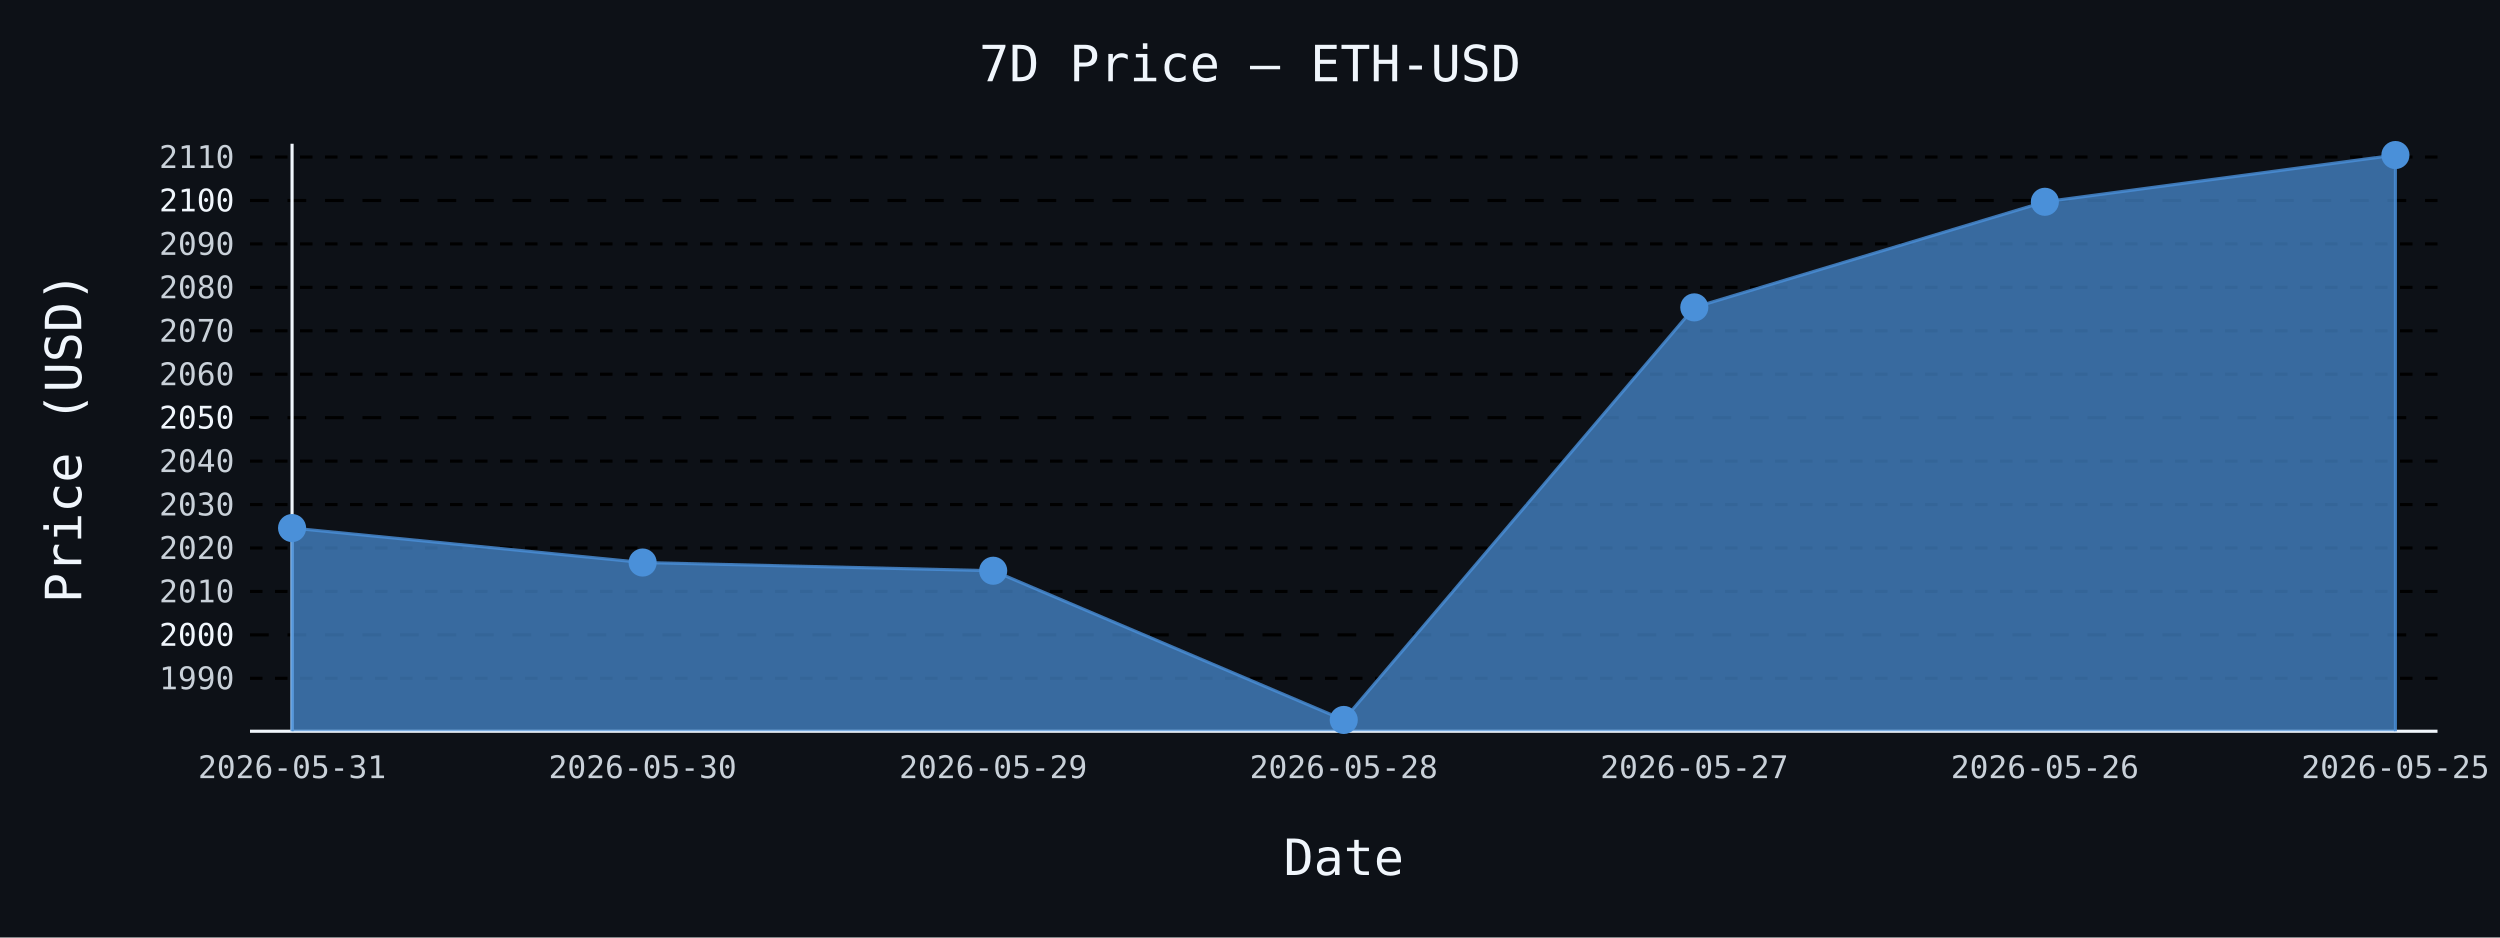
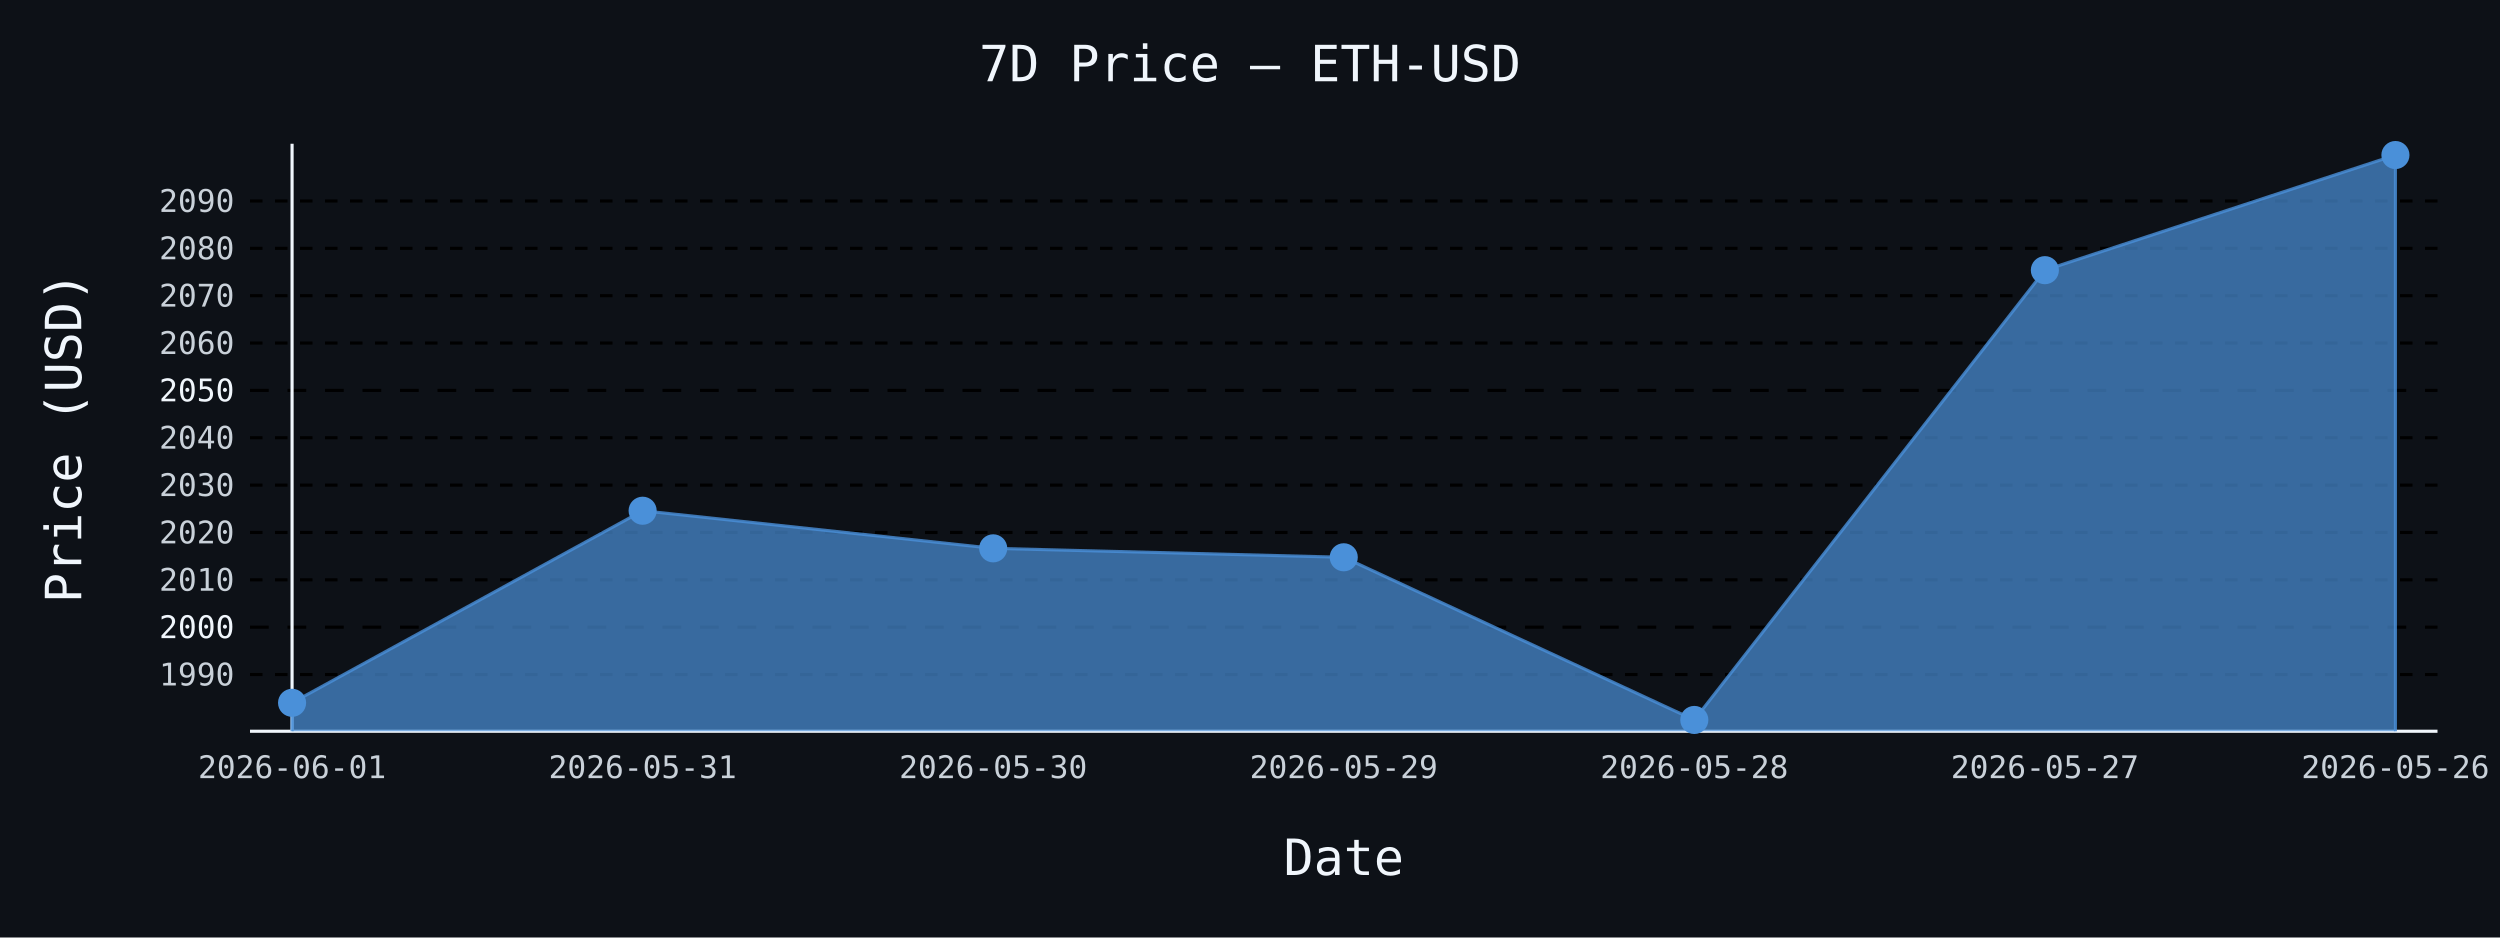
- <svg xmlns="http://www.w3.org/2000/svg" id="chart-18697a28-097b-4481-928a-7b8925ef1ebf" class="pygal-chart" viewBox="0 0 800 300">
+ <svg xmlns="http://www.w3.org/2000/svg" id="chart-a82759ed-cb92-4df0-931e-199afad63d3e" class="pygal-chart" viewBox="0 0 800 300">
  <defs>
-     <style type="text/css">#chart-18697a28-097b-4481-928a-7b8925ef1ebf{-webkit-user-select:none;-webkit-font-smoothing:antialiased;font-family:monospace}#chart-18697a28-097b-4481-928a-7b8925ef1ebf .title{font-family:monospace;font-size:16px}#chart-18697a28-097b-4481-928a-7b8925ef1ebf .legends .legend text{font-family:monospace;font-size:14px}#chart-18697a28-097b-4481-928a-7b8925ef1ebf .axis text{font-family:monospace;font-size:10px}#chart-18697a28-097b-4481-928a-7b8925ef1ebf .axis text.major{font-family:monospace;font-size:10px}#chart-18697a28-097b-4481-928a-7b8925ef1ebf .text-overlay text.value{font-family:monospace;font-size:16px}#chart-18697a28-097b-4481-928a-7b8925ef1ebf .text-overlay text.label{font-family:monospace;font-size:10px}#chart-18697a28-097b-4481-928a-7b8925ef1ebf .tooltip{font-family:monospace;font-size:14px}#chart-18697a28-097b-4481-928a-7b8925ef1ebf text.no_data{font-family:monospace;font-size:64px}
- #chart-18697a28-097b-4481-928a-7b8925ef1ebf{background-color:#0d1117}#chart-18697a28-097b-4481-928a-7b8925ef1ebf path,#chart-18697a28-097b-4481-928a-7b8925ef1ebf line,#chart-18697a28-097b-4481-928a-7b8925ef1ebf rect,#chart-18697a28-097b-4481-928a-7b8925ef1ebf circle{-webkit-transition:150ms;-moz-transition:150ms;transition:150ms}#chart-18697a28-097b-4481-928a-7b8925ef1ebf .graph &gt; .background{fill:#0d1117}#chart-18697a28-097b-4481-928a-7b8925ef1ebf .plot &gt; .background{fill:#0d1117}#chart-18697a28-097b-4481-928a-7b8925ef1ebf .graph{fill:#c9d1d9}#chart-18697a28-097b-4481-928a-7b8925ef1ebf text.no_data{fill:#f0f6fc}#chart-18697a28-097b-4481-928a-7b8925ef1ebf .title{fill:#f0f6fc}#chart-18697a28-097b-4481-928a-7b8925ef1ebf .legends .legend text{fill:#c9d1d9}#chart-18697a28-097b-4481-928a-7b8925ef1ebf .legends .legend:hover text{fill:#f0f6fc}#chart-18697a28-097b-4481-928a-7b8925ef1ebf .axis .line{stroke:#f0f6fc}#chart-18697a28-097b-4481-928a-7b8925ef1ebf .axis .guide.line{stroke:#8b949e}#chart-18697a28-097b-4481-928a-7b8925ef1ebf .axis .major.line{stroke:#c9d1d9}#chart-18697a28-097b-4481-928a-7b8925ef1ebf .axis text.major{fill:#f0f6fc}#chart-18697a28-097b-4481-928a-7b8925ef1ebf .axis.y .guides:hover .guide.line,#chart-18697a28-097b-4481-928a-7b8925ef1ebf .line-graph .axis.x .guides:hover .guide.line,#chart-18697a28-097b-4481-928a-7b8925ef1ebf .stackedline-graph .axis.x .guides:hover .guide.line,#chart-18697a28-097b-4481-928a-7b8925ef1ebf .xy-graph .axis.x .guides:hover .guide.line{stroke:#f0f6fc}#chart-18697a28-097b-4481-928a-7b8925ef1ebf .axis .guides:hover text{fill:#f0f6fc}#chart-18697a28-097b-4481-928a-7b8925ef1ebf .reactive{fill-opacity:.7;stroke-opacity:.8;stroke-width:1}#chart-18697a28-097b-4481-928a-7b8925ef1ebf .ci{stroke:#c9d1d9}#chart-18697a28-097b-4481-928a-7b8925ef1ebf .reactive.active,#chart-18697a28-097b-4481-928a-7b8925ef1ebf .active .reactive{fill-opacity:.8;stroke-opacity:.9;stroke-width:4}#chart-18697a28-097b-4481-928a-7b8925ef1ebf .ci .reactive.active{stroke-width:1.5}#chart-18697a28-097b-4481-928a-7b8925ef1ebf .series text{fill:#f0f6fc}#chart-18697a28-097b-4481-928a-7b8925ef1ebf .tooltip rect{fill:#0d1117;stroke:#f0f6fc;-webkit-transition:opacity 150ms;-moz-transition:opacity 150ms;transition:opacity 150ms}#chart-18697a28-097b-4481-928a-7b8925ef1ebf .tooltip .label{fill:#c9d1d9}#chart-18697a28-097b-4481-928a-7b8925ef1ebf .tooltip .label{fill:#c9d1d9}#chart-18697a28-097b-4481-928a-7b8925ef1ebf .tooltip .legend{font-size:.8em;fill:#8b949e}#chart-18697a28-097b-4481-928a-7b8925ef1ebf .tooltip .x_label{font-size:.6em;fill:#f0f6fc}#chart-18697a28-097b-4481-928a-7b8925ef1ebf .tooltip .xlink{font-size:.5em;text-decoration:underline}#chart-18697a28-097b-4481-928a-7b8925ef1ebf .tooltip .value{font-size:1.5em}#chart-18697a28-097b-4481-928a-7b8925ef1ebf .bound{font-size:.5em}#chart-18697a28-097b-4481-928a-7b8925ef1ebf .max-value{font-size:.75em;fill:#8b949e}#chart-18697a28-097b-4481-928a-7b8925ef1ebf .map-element{fill:#0d1117;stroke:#8b949e !important}#chart-18697a28-097b-4481-928a-7b8925ef1ebf .map-element .reactive{fill-opacity:inherit;stroke-opacity:inherit}#chart-18697a28-097b-4481-928a-7b8925ef1ebf .color-0,#chart-18697a28-097b-4481-928a-7b8925ef1ebf .color-0 a:visited{stroke:#4a90d9;fill:#4a90d9}#chart-18697a28-097b-4481-928a-7b8925ef1ebf .text-overlay .color-0 text{fill:black}
- #chart-18697a28-097b-4481-928a-7b8925ef1ebf text.no_data{text-anchor:middle}#chart-18697a28-097b-4481-928a-7b8925ef1ebf .guide.line{fill:none}#chart-18697a28-097b-4481-928a-7b8925ef1ebf .centered{text-anchor:middle}#chart-18697a28-097b-4481-928a-7b8925ef1ebf .title{text-anchor:middle}#chart-18697a28-097b-4481-928a-7b8925ef1ebf .legends .legend text{fill-opacity:1}#chart-18697a28-097b-4481-928a-7b8925ef1ebf .axis.x text{text-anchor:middle}#chart-18697a28-097b-4481-928a-7b8925ef1ebf .axis.x:not(.web) text[transform]{text-anchor:start}#chart-18697a28-097b-4481-928a-7b8925ef1ebf .axis.x:not(.web) text[transform].backwards{text-anchor:end}#chart-18697a28-097b-4481-928a-7b8925ef1ebf .axis.y text{text-anchor:end}#chart-18697a28-097b-4481-928a-7b8925ef1ebf .axis.y text[transform].backwards{text-anchor:start}#chart-18697a28-097b-4481-928a-7b8925ef1ebf .axis.y2 text{text-anchor:start}#chart-18697a28-097b-4481-928a-7b8925ef1ebf .axis.y2 text[transform].backwards{text-anchor:end}#chart-18697a28-097b-4481-928a-7b8925ef1ebf .axis .guide.line{stroke-dasharray:4,4;stroke:black}#chart-18697a28-097b-4481-928a-7b8925ef1ebf .axis .major.guide.line{stroke-dasharray:6,6;stroke:black}#chart-18697a28-097b-4481-928a-7b8925ef1ebf .horizontal .axis.y .guide.line,#chart-18697a28-097b-4481-928a-7b8925ef1ebf .horizontal .axis.y2 .guide.line,#chart-18697a28-097b-4481-928a-7b8925ef1ebf .vertical .axis.x .guide.line{opacity:0}#chart-18697a28-097b-4481-928a-7b8925ef1ebf .horizontal .axis.always_show .guide.line,#chart-18697a28-097b-4481-928a-7b8925ef1ebf .vertical .axis.always_show .guide.line{opacity:1 !important}#chart-18697a28-097b-4481-928a-7b8925ef1ebf .axis.y .guides:hover .guide.line,#chart-18697a28-097b-4481-928a-7b8925ef1ebf .axis.y2 .guides:hover .guide.line,#chart-18697a28-097b-4481-928a-7b8925ef1ebf .axis.x .guides:hover .guide.line{opacity:1}#chart-18697a28-097b-4481-928a-7b8925ef1ebf .axis .guides:hover text{opacity:1}#chart-18697a28-097b-4481-928a-7b8925ef1ebf .nofill{fill:none}#chart-18697a28-097b-4481-928a-7b8925ef1ebf .subtle-fill{fill-opacity:.2}#chart-18697a28-097b-4481-928a-7b8925ef1ebf .dot{stroke-width:1px;fill-opacity:1;stroke-opacity:1}#chart-18697a28-097b-4481-928a-7b8925ef1ebf .dot.active{stroke-width:5px}#chart-18697a28-097b-4481-928a-7b8925ef1ebf .dot.negative{fill:transparent}#chart-18697a28-097b-4481-928a-7b8925ef1ebf text,#chart-18697a28-097b-4481-928a-7b8925ef1ebf tspan{stroke:none !important}#chart-18697a28-097b-4481-928a-7b8925ef1ebf .series text.active{opacity:1}#chart-18697a28-097b-4481-928a-7b8925ef1ebf .tooltip rect{fill-opacity:.95;stroke-width:.5}#chart-18697a28-097b-4481-928a-7b8925ef1ebf .tooltip text{fill-opacity:1}#chart-18697a28-097b-4481-928a-7b8925ef1ebf .showable{visibility:hidden}#chart-18697a28-097b-4481-928a-7b8925ef1ebf .showable.shown{visibility:visible}#chart-18697a28-097b-4481-928a-7b8925ef1ebf .gauge-background{fill:rgba(229,229,229,1);stroke:none}#chart-18697a28-097b-4481-928a-7b8925ef1ebf .bg-lines{stroke:#0d1117;stroke-width:2px}</style>
+     <style type="text/css">#chart-a82759ed-cb92-4df0-931e-199afad63d3e{-webkit-user-select:none;-webkit-font-smoothing:antialiased;font-family:monospace}#chart-a82759ed-cb92-4df0-931e-199afad63d3e .title{font-family:monospace;font-size:16px}#chart-a82759ed-cb92-4df0-931e-199afad63d3e .legends .legend text{font-family:monospace;font-size:14px}#chart-a82759ed-cb92-4df0-931e-199afad63d3e .axis text{font-family:monospace;font-size:10px}#chart-a82759ed-cb92-4df0-931e-199afad63d3e .axis text.major{font-family:monospace;font-size:10px}#chart-a82759ed-cb92-4df0-931e-199afad63d3e .text-overlay text.value{font-family:monospace;font-size:16px}#chart-a82759ed-cb92-4df0-931e-199afad63d3e .text-overlay text.label{font-family:monospace;font-size:10px}#chart-a82759ed-cb92-4df0-931e-199afad63d3e .tooltip{font-family:monospace;font-size:14px}#chart-a82759ed-cb92-4df0-931e-199afad63d3e text.no_data{font-family:monospace;font-size:64px}
+ #chart-a82759ed-cb92-4df0-931e-199afad63d3e{background-color:#0d1117}#chart-a82759ed-cb92-4df0-931e-199afad63d3e path,#chart-a82759ed-cb92-4df0-931e-199afad63d3e line,#chart-a82759ed-cb92-4df0-931e-199afad63d3e rect,#chart-a82759ed-cb92-4df0-931e-199afad63d3e circle{-webkit-transition:150ms;-moz-transition:150ms;transition:150ms}#chart-a82759ed-cb92-4df0-931e-199afad63d3e .graph &gt; .background{fill:#0d1117}#chart-a82759ed-cb92-4df0-931e-199afad63d3e .plot &gt; .background{fill:#0d1117}#chart-a82759ed-cb92-4df0-931e-199afad63d3e .graph{fill:#c9d1d9}#chart-a82759ed-cb92-4df0-931e-199afad63d3e text.no_data{fill:#f0f6fc}#chart-a82759ed-cb92-4df0-931e-199afad63d3e .title{fill:#f0f6fc}#chart-a82759ed-cb92-4df0-931e-199afad63d3e .legends .legend text{fill:#c9d1d9}#chart-a82759ed-cb92-4df0-931e-199afad63d3e .legends .legend:hover text{fill:#f0f6fc}#chart-a82759ed-cb92-4df0-931e-199afad63d3e .axis .line{stroke:#f0f6fc}#chart-a82759ed-cb92-4df0-931e-199afad63d3e .axis .guide.line{stroke:#8b949e}#chart-a82759ed-cb92-4df0-931e-199afad63d3e .axis .major.line{stroke:#c9d1d9}#chart-a82759ed-cb92-4df0-931e-199afad63d3e .axis text.major{fill:#f0f6fc}#chart-a82759ed-cb92-4df0-931e-199afad63d3e .axis.y .guides:hover .guide.line,#chart-a82759ed-cb92-4df0-931e-199afad63d3e .line-graph .axis.x .guides:hover .guide.line,#chart-a82759ed-cb92-4df0-931e-199afad63d3e .stackedline-graph .axis.x .guides:hover .guide.line,#chart-a82759ed-cb92-4df0-931e-199afad63d3e .xy-graph .axis.x .guides:hover .guide.line{stroke:#f0f6fc}#chart-a82759ed-cb92-4df0-931e-199afad63d3e .axis .guides:hover text{fill:#f0f6fc}#chart-a82759ed-cb92-4df0-931e-199afad63d3e .reactive{fill-opacity:.7;stroke-opacity:.8;stroke-width:1}#chart-a82759ed-cb92-4df0-931e-199afad63d3e .ci{stroke:#c9d1d9}#chart-a82759ed-cb92-4df0-931e-199afad63d3e .reactive.active,#chart-a82759ed-cb92-4df0-931e-199afad63d3e .active .reactive{fill-opacity:.8;stroke-opacity:.9;stroke-width:4}#chart-a82759ed-cb92-4df0-931e-199afad63d3e .ci .reactive.active{stroke-width:1.5}#chart-a82759ed-cb92-4df0-931e-199afad63d3e .series text{fill:#f0f6fc}#chart-a82759ed-cb92-4df0-931e-199afad63d3e .tooltip rect{fill:#0d1117;stroke:#f0f6fc;-webkit-transition:opacity 150ms;-moz-transition:opacity 150ms;transition:opacity 150ms}#chart-a82759ed-cb92-4df0-931e-199afad63d3e .tooltip .label{fill:#c9d1d9}#chart-a82759ed-cb92-4df0-931e-199afad63d3e .tooltip .label{fill:#c9d1d9}#chart-a82759ed-cb92-4df0-931e-199afad63d3e .tooltip .legend{font-size:.8em;fill:#8b949e}#chart-a82759ed-cb92-4df0-931e-199afad63d3e .tooltip .x_label{font-size:.6em;fill:#f0f6fc}#chart-a82759ed-cb92-4df0-931e-199afad63d3e .tooltip .xlink{font-size:.5em;text-decoration:underline}#chart-a82759ed-cb92-4df0-931e-199afad63d3e .tooltip .value{font-size:1.5em}#chart-a82759ed-cb92-4df0-931e-199afad63d3e .bound{font-size:.5em}#chart-a82759ed-cb92-4df0-931e-199afad63d3e .max-value{font-size:.75em;fill:#8b949e}#chart-a82759ed-cb92-4df0-931e-199afad63d3e .map-element{fill:#0d1117;stroke:#8b949e !important}#chart-a82759ed-cb92-4df0-931e-199afad63d3e .map-element .reactive{fill-opacity:inherit;stroke-opacity:inherit}#chart-a82759ed-cb92-4df0-931e-199afad63d3e .color-0,#chart-a82759ed-cb92-4df0-931e-199afad63d3e .color-0 a:visited{stroke:#4a90d9;fill:#4a90d9}#chart-a82759ed-cb92-4df0-931e-199afad63d3e .text-overlay .color-0 text{fill:black}
+ #chart-a82759ed-cb92-4df0-931e-199afad63d3e text.no_data{text-anchor:middle}#chart-a82759ed-cb92-4df0-931e-199afad63d3e .guide.line{fill:none}#chart-a82759ed-cb92-4df0-931e-199afad63d3e .centered{text-anchor:middle}#chart-a82759ed-cb92-4df0-931e-199afad63d3e .title{text-anchor:middle}#chart-a82759ed-cb92-4df0-931e-199afad63d3e .legends .legend text{fill-opacity:1}#chart-a82759ed-cb92-4df0-931e-199afad63d3e .axis.x text{text-anchor:middle}#chart-a82759ed-cb92-4df0-931e-199afad63d3e .axis.x:not(.web) text[transform]{text-anchor:start}#chart-a82759ed-cb92-4df0-931e-199afad63d3e .axis.x:not(.web) text[transform].backwards{text-anchor:end}#chart-a82759ed-cb92-4df0-931e-199afad63d3e .axis.y text{text-anchor:end}#chart-a82759ed-cb92-4df0-931e-199afad63d3e .axis.y text[transform].backwards{text-anchor:start}#chart-a82759ed-cb92-4df0-931e-199afad63d3e .axis.y2 text{text-anchor:start}#chart-a82759ed-cb92-4df0-931e-199afad63d3e .axis.y2 text[transform].backwards{text-anchor:end}#chart-a82759ed-cb92-4df0-931e-199afad63d3e .axis .guide.line{stroke-dasharray:4,4;stroke:black}#chart-a82759ed-cb92-4df0-931e-199afad63d3e .axis .major.guide.line{stroke-dasharray:6,6;stroke:black}#chart-a82759ed-cb92-4df0-931e-199afad63d3e .horizontal .axis.y .guide.line,#chart-a82759ed-cb92-4df0-931e-199afad63d3e .horizontal .axis.y2 .guide.line,#chart-a82759ed-cb92-4df0-931e-199afad63d3e .vertical .axis.x .guide.line{opacity:0}#chart-a82759ed-cb92-4df0-931e-199afad63d3e .horizontal .axis.always_show .guide.line,#chart-a82759ed-cb92-4df0-931e-199afad63d3e .vertical .axis.always_show .guide.line{opacity:1 !important}#chart-a82759ed-cb92-4df0-931e-199afad63d3e .axis.y .guides:hover .guide.line,#chart-a82759ed-cb92-4df0-931e-199afad63d3e .axis.y2 .guides:hover .guide.line,#chart-a82759ed-cb92-4df0-931e-199afad63d3e .axis.x .guides:hover .guide.line{opacity:1}#chart-a82759ed-cb92-4df0-931e-199afad63d3e .axis .guides:hover text{opacity:1}#chart-a82759ed-cb92-4df0-931e-199afad63d3e .nofill{fill:none}#chart-a82759ed-cb92-4df0-931e-199afad63d3e .subtle-fill{fill-opacity:.2}#chart-a82759ed-cb92-4df0-931e-199afad63d3e .dot{stroke-width:1px;fill-opacity:1;stroke-opacity:1}#chart-a82759ed-cb92-4df0-931e-199afad63d3e .dot.active{stroke-width:5px}#chart-a82759ed-cb92-4df0-931e-199afad63d3e .dot.negative{fill:transparent}#chart-a82759ed-cb92-4df0-931e-199afad63d3e text,#chart-a82759ed-cb92-4df0-931e-199afad63d3e tspan{stroke:none !important}#chart-a82759ed-cb92-4df0-931e-199afad63d3e .series text.active{opacity:1}#chart-a82759ed-cb92-4df0-931e-199afad63d3e .tooltip rect{fill-opacity:.95;stroke-width:.5}#chart-a82759ed-cb92-4df0-931e-199afad63d3e .tooltip text{fill-opacity:1}#chart-a82759ed-cb92-4df0-931e-199afad63d3e .showable{visibility:hidden}#chart-a82759ed-cb92-4df0-931e-199afad63d3e .showable.shown{visibility:visible}#chart-a82759ed-cb92-4df0-931e-199afad63d3e .gauge-background{fill:rgba(229,229,229,1);stroke:none}#chart-a82759ed-cb92-4df0-931e-199afad63d3e .bg-lines{stroke:#0d1117;stroke-width:2px}</style>
  </defs>
  <g class="graph line-graph vertical">
    <rect x="0" y="0" width="800" height="300" class="background" />
    <g transform="translate(80, 46)" class="plot">
      <rect x="0" y="0" width="700.0" height="188" class="background" />
      <g class="axis y always_show">
        <path d="M0 188 h700" class="line" />
        <g class="guides">
-           <path d="M0 171.055 h700" class="guide line" />
-           <text x="-5" y="174.555" class="">1990</text>
+           <path d="M0 169.852 h700" class="guide line" />
+           <text x="-5" y="173.352" class="">1990</text>
        </g>
        <g class="guides">
-           <path d="M0 157.155 h700" class="major guide line" />
-           <text x="-5" y="160.655" class="major">2000</text>
+           <path d="M0 154.698 h700" class="major guide line" />
+           <text x="-5" y="158.198" class="major">2000</text>
        </g>
        <g class="guides">
-           <path d="M0 143.255 h700" class="guide line" />
-           <text x="-5" y="146.755" class="">2010</text>
+           <path d="M0 139.545 h700" class="guide line" />
+           <text x="-5" y="143.045" class="">2010</text>
        </g>
        <g class="guides">
-           <path d="M0 129.355 h700" class="guide line" />
-           <text x="-5" y="132.855" class="">2020</text>
+           <path d="M0 124.391 h700" class="guide line" />
+           <text x="-5" y="127.891" class="">2020</text>
        </g>
        <g class="guides">
-           <path d="M0 115.455 h700" class="guide line" />
-           <text x="-5" y="118.955" class="">2030</text>
+           <path d="M0 109.237 h700" class="guide line" />
+           <text x="-5" y="112.737" class="">2030</text>
        </g>
        <g class="guides">
-           <path d="M0 101.555 h700" class="guide line" />
-           <text x="-5" y="105.055" class="">2040</text>
+           <path d="M0 94.083 h700" class="guide line" />
+           <text x="-5" y="97.583" class="">2040</text>
        </g>
        <g class="guides">
-           <path d="M0 87.655 h700" class="major guide line" />
-           <text x="-5" y="91.155" class="major">2050</text>
+           <path d="M0 78.93 h700" class="major guide line" />
+           <text x="-5" y="82.43" class="major">2050</text>
        </g>
        <g class="guides">
-           <path d="M0 73.755 h700" class="guide line" />
-           <text x="-5" y="77.255" class="">2060</text>
+           <path d="M0 63.776 h700" class="guide line" />
+           <text x="-5" y="67.276" class="">2060</text>
        </g>
        <g class="guides">
-           <path d="M0 59.855 h700" class="guide line" />
-           <text x="-5" y="63.355" class="">2070</text>
+           <path d="M0 48.622 h700" class="guide line" />
+           <text x="-5" y="52.122" class="">2070</text>
        </g>
        <g class="guides">
-           <path d="M0 45.955 h700" class="guide line" />
-           <text x="-5" y="49.455" class="">2080</text>
+           <path d="M0 33.468 h700" class="guide line" />
+           <text x="-5" y="36.968" class="">2080</text>
        </g>
        <g class="guides">
-           <path d="M0 32.055 h700" class="guide line" />
-           <text x="-5" y="35.555" class="">2090</text>
-         </g>
-         <g class="guides">
-           <path d="M0 18.155 h700" class="major guide line" />
-           <text x="-5" y="21.655" class="major">2100</text>
-         </g>
-         <g class="guides">
-           <path d="M0 4.255 h700" class="guide line" />
-           <text x="-5" y="7.755" class="">2110</text>
+           <path d="M0 18.315 h700" class="guide line" />
+           <text x="-5" y="21.815" class="">2090</text>
        </g>
      </g>
      <g class="axis x">
        <g class="guides">
          <path d="M13.462 0 v188" class="line" />
-           <text x="13.462" y="203.0" class="">2026-05-31</text>
+           <text x="13.462" y="203.0" class="">2026-06-01</text>
        </g>
        <g class="guides">
          <path d="M125.641 0 v188" class="guide line" />
-           <text x="125.641" y="203.0" class="">2026-05-30</text>
+           <text x="125.641" y="203.0" class="">2026-05-31</text>
        </g>
        <g class="guides">
          <path d="M237.821 0 v188" class="guide line" />
-           <text x="237.821" y="203.0" class="">2026-05-29</text>
+           <text x="237.821" y="203.0" class="">2026-05-30</text>
        </g>
        <g class="guides">
          <path d="M350 0 v188" class="guide line" />
-           <text x="350.0" y="203.0" class="">2026-05-28</text>
+           <text x="350.0" y="203.0" class="">2026-05-29</text>
        </g>
        <g class="guides">
          <path d="M462.179 0 v188" class="guide line" />
-           <text x="462.179" y="203.0" class="">2026-05-27</text>
+           <text x="462.179" y="203.0" class="">2026-05-28</text>
        </g>
        <g class="guides">
          <path d="M574.359 0 v188" class="guide line" />
-           <text x="574.359" y="203.0" class="">2026-05-26</text>
+           <text x="574.359" y="203.0" class="">2026-05-27</text>
        </g>
        <g class="guides">
          <path d="M686.538 0 v188" class="guide line" />
-           <text x="686.538" y="203.0" class="">2026-05-25</text>
+           <text x="686.538" y="203.0" class="">2026-05-26</text>
        </g>
      </g>
      <g class="series serie-0 color-0">
-         <path d="M13.462 188 L13.462 122.975 125.641 134.011 237.821 136.638 350 184.385 462.179 52.363 574.359 18.572 686.538 3.615 686.538 188" class="line reactive" />
+         <path d="M13.462 188 L13.462 178.899 125.641 117.435 237.821 129.467 350 132.331 462.179 184.385 574.359 40.454 686.538 3.615 686.538 188" class="line reactive" />
      </g>
    </g>
    <g class="titles">
      <text x="400.0" y="26" class="title plot_title">7D Price — ETH-USD</text>
      <text x="430.0" y="280" class="title">Date</text>
      <text x="0" y="166.0" class="title" transform="rotate(-90 0 140)">Price (USD)</text>
    </g>
    <g transform="translate(80, 46)" class="plot overlay">
      <g class="series serie-0 color-0">
        <g class="dots">
-           <circle cx="13.462" cy="122.975" r="4" class="dot reactive tooltip-trigger" />
+           <circle cx="13.462" cy="178.899" r="4" class="dot reactive tooltip-trigger" />
        </g>
        <g class="dots">
-           <circle cx="125.641" cy="134.011" r="4" class="dot reactive tooltip-trigger" />
+           <circle cx="125.641" cy="117.435" r="4" class="dot reactive tooltip-trigger" />
        </g>
        <g class="dots">
-           <circle cx="237.821" cy="136.638" r="4" class="dot reactive tooltip-trigger" />
+           <circle cx="237.821" cy="129.467" r="4" class="dot reactive tooltip-trigger" />
        </g>
        <g class="dots">
-           <circle cx="350.0" cy="184.385" r="4" class="dot reactive tooltip-trigger" />
+           <circle cx="350.0" cy="132.331" r="4" class="dot reactive tooltip-trigger" />
        </g>
        <g class="dots">
-           <circle cx="462.179" cy="52.363" r="4" class="dot reactive tooltip-trigger" />
+           <circle cx="462.179" cy="184.385" r="4" class="dot reactive tooltip-trigger" />
        </g>
        <g class="dots">
-           <circle cx="574.359" cy="18.572" r="4" class="dot reactive tooltip-trigger" />
+           <circle cx="574.359" cy="40.454" r="4" class="dot reactive tooltip-trigger" />
        </g>
        <g class="dots">
          <circle cx="686.538" cy="3.615" r="4" class="dot reactive tooltip-trigger" />
        </g>
      </g>
    </g>
    <g transform="translate(80, 46)" class="plot text-overlay">
      <g class="series serie-0 color-0" />
    </g>
    <g transform="translate(80, 46)" class="plot tooltip-overlay">
      <g transform="translate(0 0)" style="opacity: 0" class="tooltip">
        <rect rx="0" ry="0" width="0" height="0" class="tooltip-box" />
        <g class="text" />
      </g>
    </g>
  </g>
</svg>
